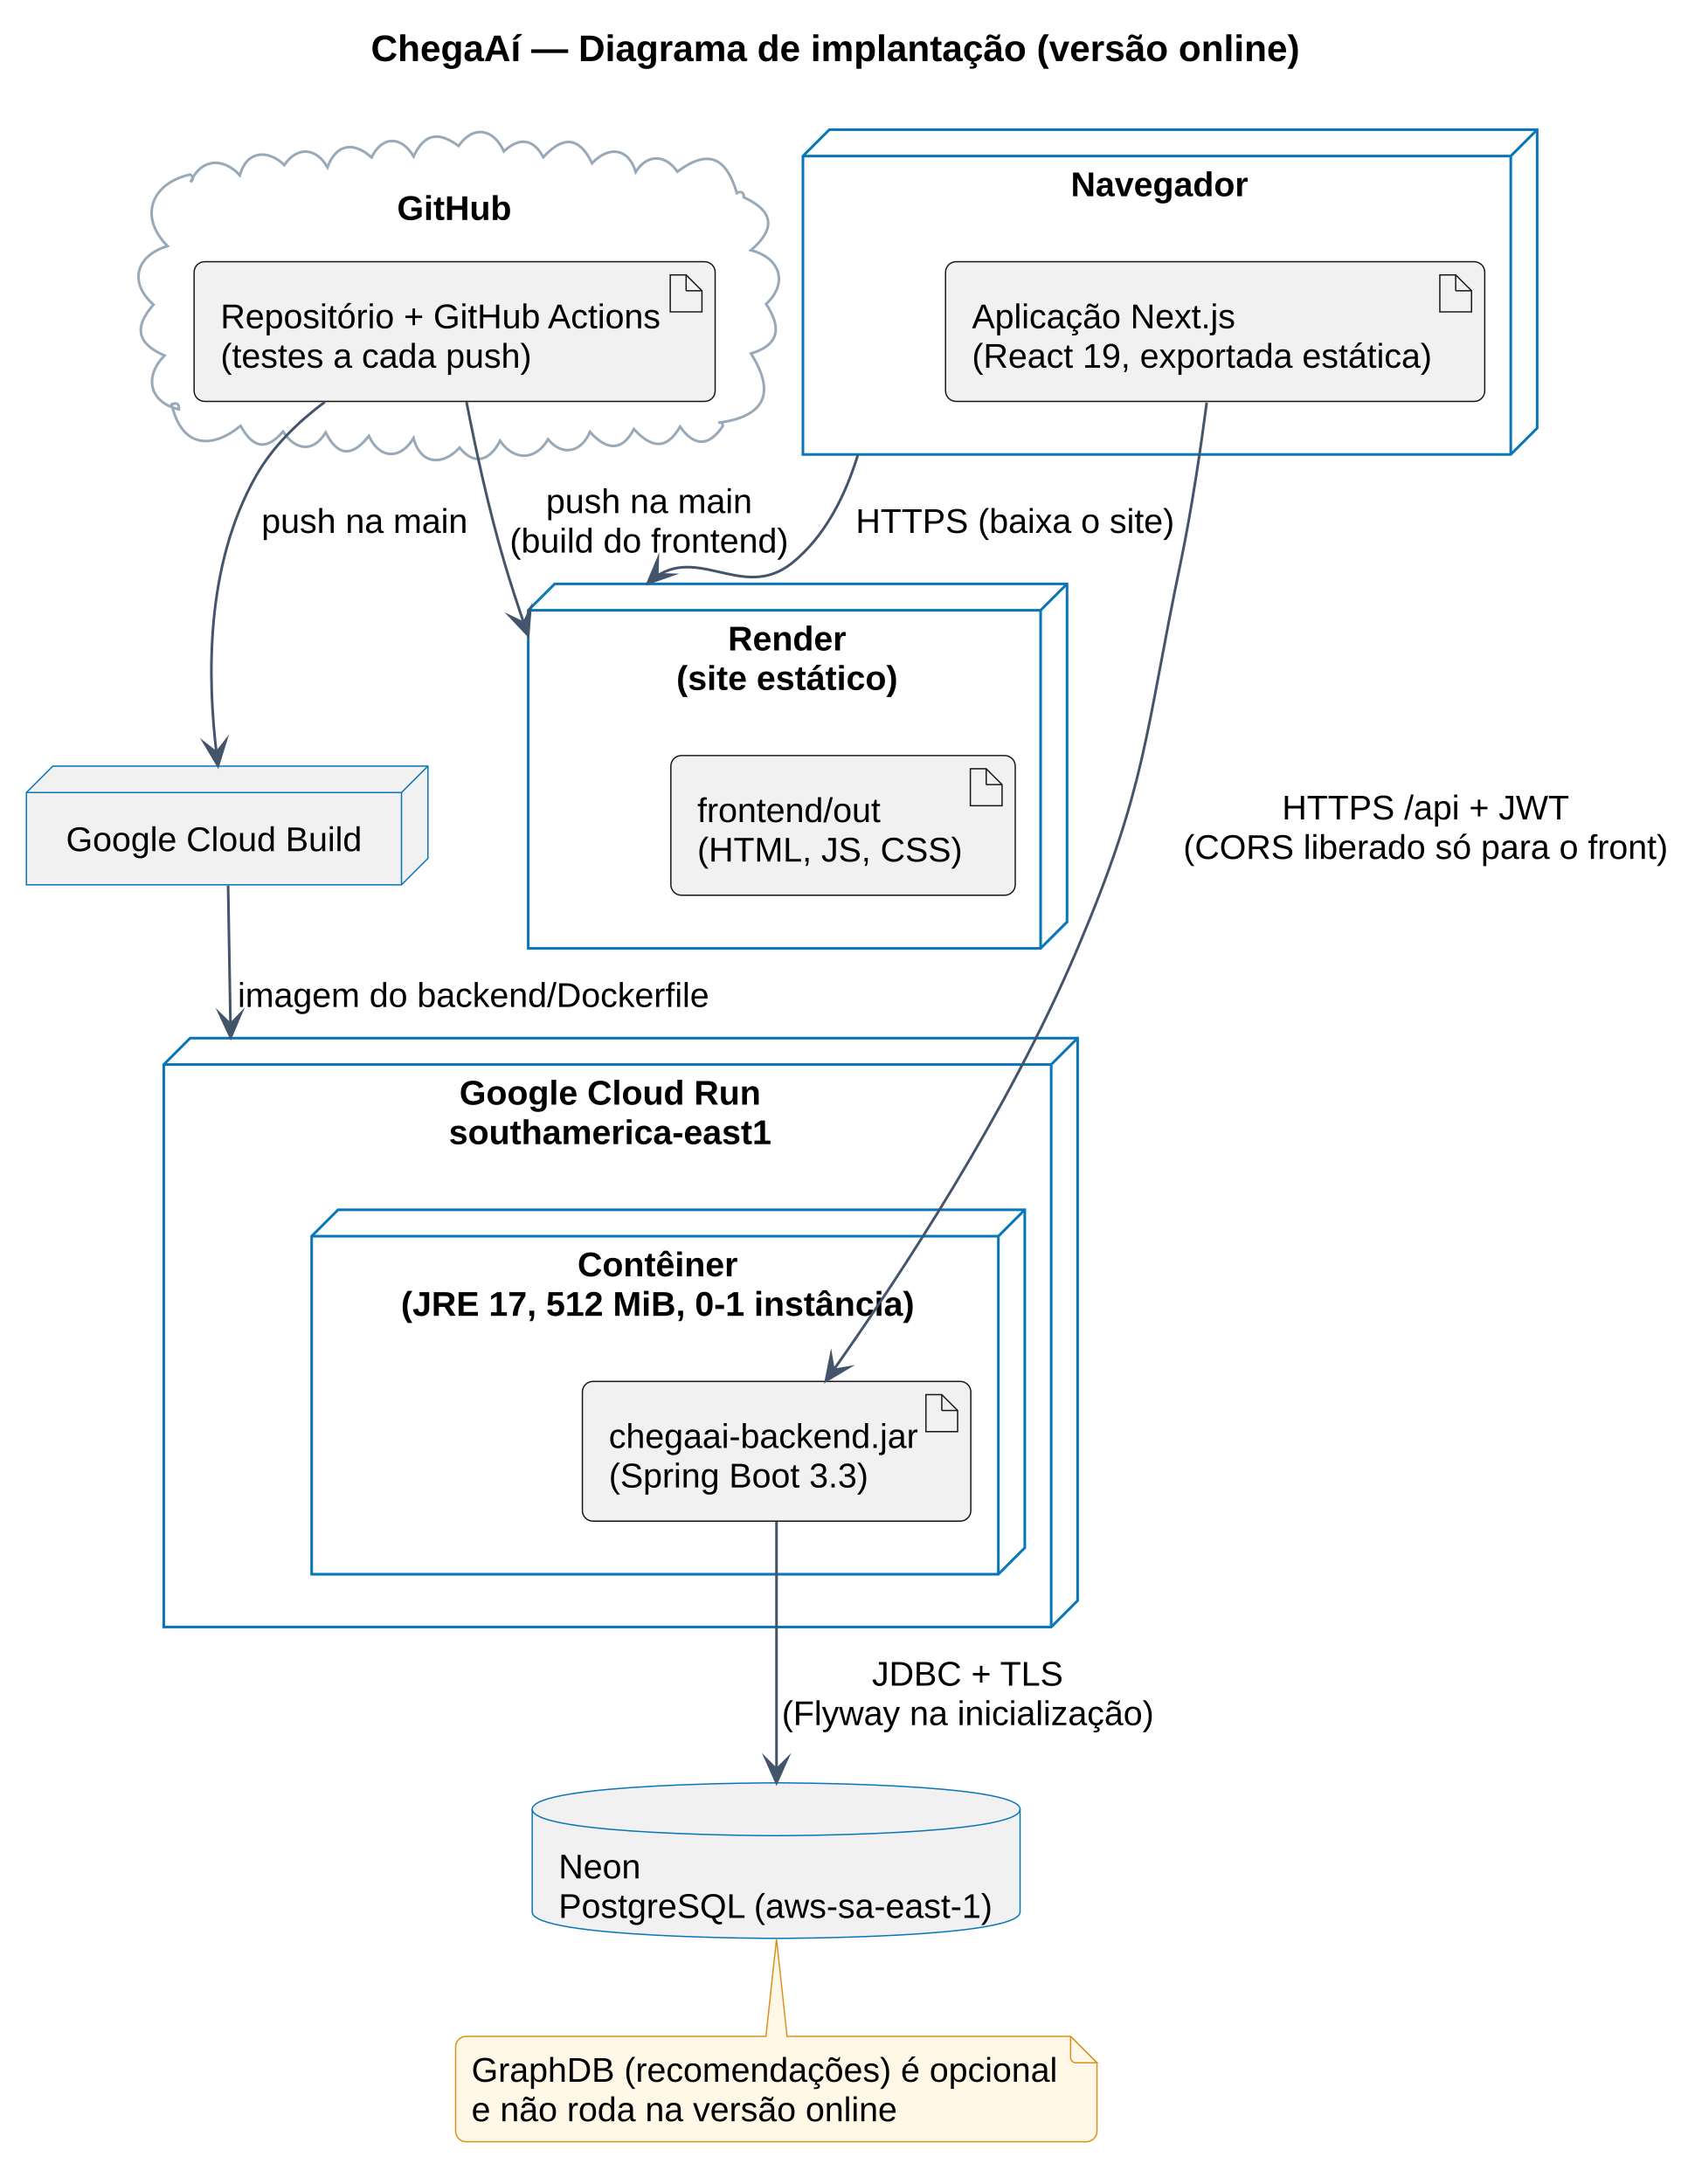
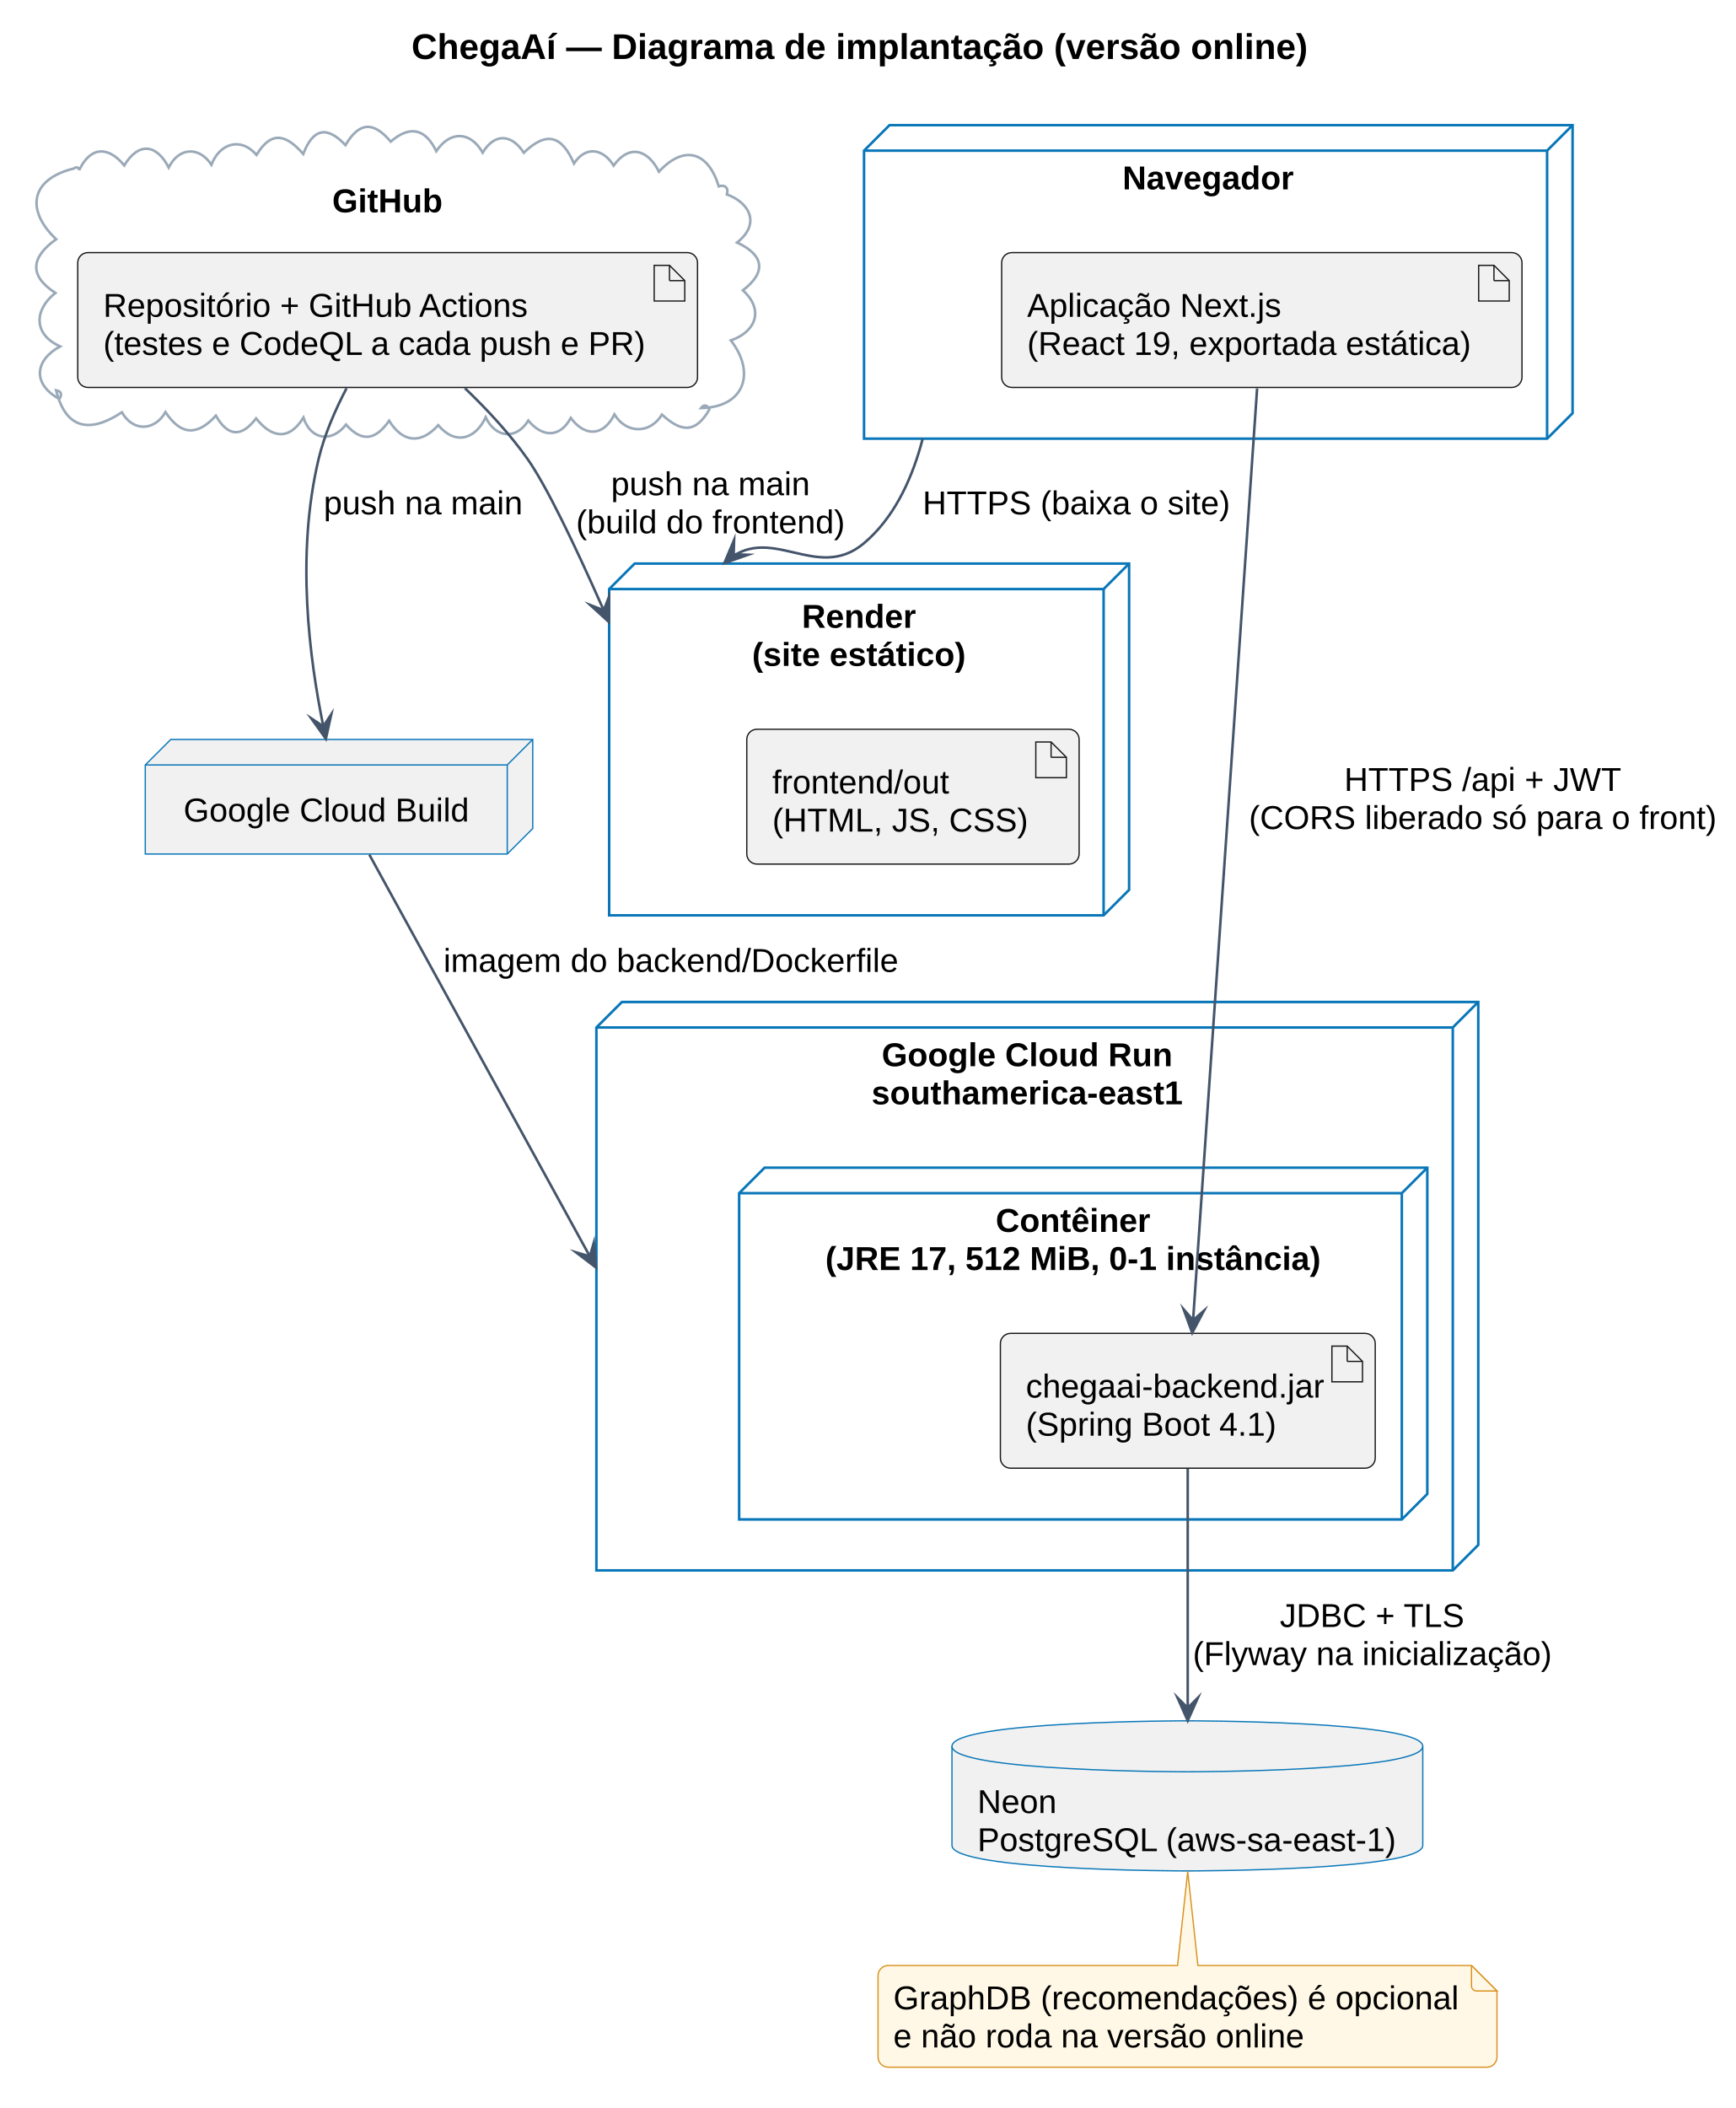
- <svg xmlns="http://www.w3.org/2000/svg" version="1.1" data-diagram-type="DESCRIPTION" style="width:639px;height:827px;background:#FFFFFF;" width="639px" height="827px" viewBox="0 0 639 827" zoomAndPan="magnify" preserveAspectRatio="none" contentStyleType="text/css">
+ <svg xmlns="http://www.w3.org/2000/svg" version="1.1" data-diagram-type="DESCRIPTION" style="width:681px;height:827px;background:#FFFFFF;" width="681px" height="827px" viewBox="0 0 681 827" zoomAndPan="magnify" preserveAspectRatio="none" contentStyleType="text/css">
  <defs />
  <g font-family="sans-serif" lengthAdjust="spacing">
    <g class="title" data-source-line="3">
-       <text x="140.438" y="23.132" fill="#000" font-size="14" textLength="351.647" font-weight="700" font-family="Arial">ChegaAí — Diagrama de implantação (versão online)</text>
+       <text x="161.438" y="23.132" fill="#000" font-size="14" textLength="351.647" font-weight="700" font-family="Arial">ChegaAí — Diagrama de implantação (versão online)</text>
    </g>
    <g class="cluster" data-qualified-name="Navegador" id="ent0001" data-source-line="5">
-       <polygon points="304,59.099,314,49.099,582,49.099,582,162.099,572,172.099,304,172.099,304,59.099" fill="none" style="stroke:#0876B8;stroke-width:1;stroke-linejoin:miter;stroke-miterlimit:10;" />
-       <line x1="572" y1="59.099" x2="582" y2="49.099" style="stroke:#0876B8;stroke-width:1;" />
-       <line x1="304" y1="59.099" x2="572" y2="59.099" style="stroke:#0876B8;stroke-width:1;" />
-       <line x1="572" y1="59.099" x2="572" y2="172.099" style="stroke:#0876B8;stroke-width:1;" />
-       <text x="405.405" y="74.292" fill="#000" font-size="13" textLength="67.19" font-weight="700" font-family="Arial">Navegador</text>
+       <polygon points="339,59.099,349,49.099,617,49.099,617,162.099,607,172.099,339,172.099,339,59.099" fill="none" style="stroke:#0876B8;stroke-width:1;stroke-linejoin:miter;stroke-miterlimit:10;" />
+       <line x1="607" y1="59.099" x2="617" y2="49.099" style="stroke:#0876B8;stroke-width:1;" />
+       <line x1="339" y1="59.099" x2="607" y2="59.099" style="stroke:#0876B8;stroke-width:1;" />
+       <line x1="607" y1="59.099" x2="607" y2="172.099" style="stroke:#0876B8;stroke-width:1;" />
+       <text x="440.405" y="74.292" fill="#000" font-size="13" textLength="67.19" font-weight="700" font-family="Arial">Navegador</text>
    </g>
    <g class="cluster" data-qualified-name="Render" id="ent0003" data-source-line="8">
-       <polygon points="200,231.099,210,221.099,404,221.099,404,349.099,394,359.099,200,359.099,200,231.099" fill="none" style="stroke:#0876B8;stroke-width:1;stroke-linejoin:miter;stroke-miterlimit:10;" />
-       <line x1="394" y1="231.099" x2="404" y2="221.099" style="stroke:#0876B8;stroke-width:1;" />
-       <line x1="200" y1="231.099" x2="394" y2="231.099" style="stroke:#0876B8;stroke-width:1;" />
-       <line x1="394" y1="231.099" x2="394" y2="359.099" style="stroke:#0876B8;stroke-width:1;" />
-       <text x="275.605" y="246.292" fill="#000" font-size="13" textLength="44.789" font-weight="700" font-family="Arial">Render</text>
-       <text x="256.099" y="261.241" fill="#000" font-size="13" textLength="83.802" font-weight="700" font-family="Arial">(site estático)</text>
+       <polygon points="239,231.099,249,221.099,443,221.099,443,349.099,433,359.099,239,359.099,239,231.099" fill="none" style="stroke:#0876B8;stroke-width:1;stroke-linejoin:miter;stroke-miterlimit:10;" />
+       <line x1="433" y1="231.099" x2="443" y2="221.099" style="stroke:#0876B8;stroke-width:1;" />
+       <line x1="239" y1="231.099" x2="433" y2="231.099" style="stroke:#0876B8;stroke-width:1;" />
+       <line x1="433" y1="231.099" x2="433" y2="359.099" style="stroke:#0876B8;stroke-width:1;" />
+       <text x="314.605" y="246.292" fill="#000" font-size="13" textLength="44.789" font-weight="700" font-family="Arial">Render</text>
+       <text x="295.099" y="261.241" fill="#000" font-size="13" textLength="83.802" font-weight="700" font-family="Arial">(site estático)</text>
    </g>
    <g class="cluster" data-qualified-name="CloudRun" id="ent0005" data-source-line="11">
-       <polygon points="62,403.099,72,393.099,408,393.099,408,606.099,398,616.099,62,616.099,62,403.099" fill="none" style="stroke:#0876B8;stroke-width:1;stroke-linejoin:miter;stroke-miterlimit:10;" />
-       <line x1="398" y1="403.099" x2="408" y2="393.099" style="stroke:#0876B8;stroke-width:1;" />
-       <line x1="62" y1="403.099" x2="398" y2="403.099" style="stroke:#0876B8;stroke-width:1;" />
-       <line x1="398" y1="403.099" x2="398" y2="616.099" style="stroke:#0876B8;stroke-width:1;" />
-       <text x="173.954" y="418.292" fill="#000" font-size="13" textLength="114.093" font-weight="700" font-family="Arial">Google Cloud Run</text>
-       <text x="169.945" y="433.241" fill="#000" font-size="13" textLength="122.11" font-weight="700" font-family="Arial">southamerica-east1</text>
+       <polygon points="234,403.099,244,393.099,580,393.099,580,606.099,570,616.099,234,616.099,234,403.099" fill="none" style="stroke:#0876B8;stroke-width:1;stroke-linejoin:miter;stroke-miterlimit:10;" />
+       <line x1="570" y1="403.099" x2="580" y2="393.099" style="stroke:#0876B8;stroke-width:1;" />
+       <line x1="234" y1="403.099" x2="570" y2="403.099" style="stroke:#0876B8;stroke-width:1;" />
+       <line x1="570" y1="403.099" x2="570" y2="616.099" style="stroke:#0876B8;stroke-width:1;" />
+       <text x="345.954" y="418.292" fill="#000" font-size="13" textLength="114.093" font-weight="700" font-family="Arial">Google Cloud Run</text>
+       <text x="341.945" y="433.241" fill="#000" font-size="13" textLength="122.11" font-weight="700" font-family="Arial">southamerica-east1</text>
    </g>
    <g class="cluster" data-qualified-name="CloudRun.Conteiner" id="ent0006" data-source-line="12">
-       <polygon points="118,468.099,128,458.099,388,458.099,388,586.099,378,596.099,118,596.099,118,468.099" fill="none" style="stroke:#0876B8;stroke-width:1;stroke-linejoin:miter;stroke-miterlimit:10;" />
-       <line x1="378" y1="468.099" x2="388" y2="458.099" style="stroke:#0876B8;stroke-width:1;" />
-       <line x1="118" y1="468.099" x2="378" y2="468.099" style="stroke:#0876B8;stroke-width:1;" />
-       <line x1="378" y1="468.099" x2="378" y2="596.099" style="stroke:#0876B8;stroke-width:1;" />
-       <text x="218.665" y="483.292" fill="#000" font-size="13" textLength="60.671" font-weight="700" font-family="Arial">Contêiner</text>
-       <text x="151.824" y="498.241" fill="#000" font-size="13" textLength="194.353" font-weight="700" font-family="Arial">(JRE 17, 512 MiB, 0-1 instância)</text>
+       <polygon points="290,468.099,300,458.099,560,458.099,560,586.099,550,596.099,290,596.099,290,468.099" fill="none" style="stroke:#0876B8;stroke-width:1;stroke-linejoin:miter;stroke-miterlimit:10;" />
+       <line x1="550" y1="468.099" x2="560" y2="458.099" style="stroke:#0876B8;stroke-width:1;" />
+       <line x1="290" y1="468.099" x2="550" y2="468.099" style="stroke:#0876B8;stroke-width:1;" />
+       <line x1="550" y1="468.099" x2="550" y2="596.099" style="stroke:#0876B8;stroke-width:1;" />
+       <text x="390.665" y="483.292" fill="#000" font-size="13" textLength="60.671" font-weight="700" font-family="Arial">Contêiner</text>
+       <text x="323.824" y="498.241" fill="#000" font-size="13" textLength="194.353" font-weight="700" font-family="Arial">(JRE 17, 512 MiB, 0-1 instância)</text>
    </g>
    <g class="cluster" data-qualified-name="GitHub" id="ent0009" data-source-line="17">
-       <path d="M72.148,68.936 C76.175,59.861 84.579,59.579 90.798,66.358 C93.359,56.926 101.539,56.5 107.637,62.499 C112.599,55.232 119.776,55.926 123.977,63.346 C127.348,54.368 133.956,53.544 140.685,59.619 C144.783,51.174 152.096,51.563 156.592,59.227 C160.749,50.402 166.122,49.755 173.619,55.258 C179.335,47.101 187.035,48.94 190.764,57.319 C196.411,51.964 201.887,52.348 205.695,59.512 C212.959,51.617 219.191,51.407 224.165,61.821 C230.15,55.374 237.853,55.656 240.675,65.106 C245.059,58.195 251.977,58.421 256.447,65.006 C268.443,56.124 274.971,59.776 279,73.099 C280.62,72.123 281.709,73.021 281.659,74.744 C293.142,80 293.67,86.707 284.333,94.746 C295.096,97.52 298.758,106.876 290.083,115.133 C295.715,123.773 295.514,130.399 284.331,133.882 C293.866,148.987 289.555,157.735 272,160.099 C273.126,159.605 273.675,160.311 273.658,161.342 C268.479,169.103 262.9,169.251 257.5,161.573 C252.082,171.007 246.251,169.218 239.988,162.489 C235.261,171.699 229.086,169.948 223.373,163.538 C220.255,171.004 213.169,173.159 207.514,166.357 C202.747,174.49 194.592,174.573 189.332,166.925 C185.751,173.935 179.996,176.864 173.992,169.513 C167.785,176.359 159.216,176.225 156.572,165.899 C151.726,174.139 143.678,173.918 139.665,165.075 C133.529,172.897 128.047,173.176 123.303,163.754 C118.464,171.712 111.685,170.408 107.174,163.4 C100.495,171.1 95.676,169.346 91.089,161.267 C79.568,170.585 68.61,169.047 65,153.099 C66.841,152.359 67.913,152.874 67.762,155.011 C56.337,152.33 54.505,142.476 62.294,134.638 C51.762,130.035 50.655,123.863 58.105,115.353 C48.426,106.758 51.736,96.646 63.437,93.196 C52.232,81.907 57.495,69.264 72,66.099 C73.193,66.758 73.367,68.151 72.148,68.936" style="stroke:#9AA9B8;stroke-width:1;" fill="none" />
-       <text x="150.339" y="83.292" fill="#000" font-size="13" textLength="43.323" font-weight="700" font-family="Arial">GitHub</text>
+       <path d="M31.062,66.75 C35.507,57.362 42.515,57.255 48.745,64.896 C54.392,55.603 61.42,56.49 66.198,65.715 C70.102,57.833 78.053,57.233 82.954,64.62 C86.072,56.52 94.147,53.383 100.644,60.759 C106.739,50.742 112.548,53.137 118.981,60.4 C122.74,50.613 128.083,49.019 135.544,56.937 C141.001,47.717 146.504,47.537 153.301,55.558 C160.798,49.062 166.901,50.409 171.173,59.304 C176.584,51.263 184.478,51.364 189.38,59.865 C194.133,52.015 200.801,52.624 205.508,59.915 C214.513,51.278 220.4,53.194 225.204,64.14 C229.9,56.985 236.764,58.41 240.74,64.957 C247.146,56.166 254.424,59.036 258.528,67.35 C268.574,56.502 277.898,59.673 282,73.099 C284.507,72.275 285.959,73.814 285.192,76.277 C294.272,79.617 298.419,87.925 289.181,95.139 C299.593,99.994 300.97,106.622 291.47,113.907 C299.984,121.652 296.466,130.191 286.747,133.554 C296.442,145.918 292.473,159.758 275,160.099 C276.259,158.45 277.562,158.966 278.346,160.586 C272.843,170.318 267.06,169.404 259.726,162.655 C254.964,170.379 245.771,170.209 241.064,162.589 C236.786,171.207 229.529,171.487 223.949,163.97 C219.525,172.08 212.609,171.42 207.29,164.996 C202.409,172.869 194.214,171.647 190.56,163.698 C186.566,172.259 178.71,174.838 171.939,166.818 C165.14,174.364 158.016,173.681 152.681,165.072 C147.523,172.416 142.217,173.848 135.754,166.584 C130.202,173.746 121.97,172.715 119.048,163.844 C113.338,173.118 106.471,171.7 100.489,164.145 C94.681,171.696 89.438,171.365 84.703,163.075 C77.399,171.072 71.015,170.876 64.933,161.672 C60.634,169.127 52.201,169.463 47.833,161.749 C35.868,169.678 25.962,169.07 22,153.099 C24.221,153.576 24.388,154.809 23.289,156.533 C12.69,150.676 13.483,141.453 23.586,135.895 C12.846,131.099 13.488,121.386 21.739,114.918 C10.843,107.884 12.562,100.609 22.032,93.858 C9.954,82.393 11.951,70.252 29,66.099 C29.873,65.444 30.812,65.432 31.062,66.75" style="stroke:#9AA9B8;stroke-width:1;" fill="none" />
+       <text x="130.339" y="83.292" fill="#000" font-size="13" textLength="43.323" font-weight="700" font-family="Arial">GitHub</text>
    </g>
    <g class="entity" data-qualified-name="Neon" id="ent0008" data-source-line="16">
-       <path d="M201.5,685.099 C201.5,675.099 293.861,675.099 293.861,675.099 C293.861,675.099 386.222,675.099 386.222,685.099 L386.222,723.996 C386.222,733.996 293.861,733.996 293.861,733.996 C293.861,733.996 201.5,733.996 201.5,723.996 L201.5,685.099" style="stroke:#0876B8;stroke-width:0.5;" fill="#F1F1F1" />
-       <path d="M201.5,685.099 C201.5,695.099 293.861,695.099 293.861,695.099 C293.861,695.099 386.222,695.099 386.222,685.099" style="stroke:#0876B8;stroke-width:0.5;" fill="none" />
-       <text x="211.5" y="711.292" fill="#000" font-size="13" textLength="31.078" font-family="Arial">Neon</text>
-       <text x="211.5" y="726.241" fill="#000" font-size="13" textLength="164.722" font-family="Arial">PostgreSQL (aws-sa-east-1)</text>
+       <path d="M373.5,685.099 C373.5,675.099 465.861,675.099 465.861,675.099 C465.861,675.099 558.222,675.099 558.222,685.099 L558.222,723.996 C558.222,733.996 465.861,733.996 465.861,733.996 C465.861,733.996 373.5,733.996 373.5,723.996 L373.5,685.099" style="stroke:#0876B8;stroke-width:0.5;" fill="#F1F1F1" />
+       <path d="M373.5,685.099 C373.5,695.099 465.861,695.099 465.861,695.099 C465.861,695.099 558.222,695.099 558.222,685.099" style="stroke:#0876B8;stroke-width:0.5;" fill="none" />
+       <text x="383.5" y="711.292" fill="#000" font-size="13" textLength="31.078" font-family="Arial">Neon</text>
+       <text x="383.5" y="726.241" fill="#000" font-size="13" textLength="164.722" font-family="Arial">PostgreSQL (aws-sa-east-1)</text>
    </g>
    <g class="entity" data-qualified-name="CloudBuild" id="ent0011" data-source-line="20">
-       <polygon points="10,300.099,20,290.099,162.017,290.099,162.017,325.047,152.017,335.047,10,335.047,10,300.099" fill="#F1F1F1" style="stroke:#0876B8;stroke-width:0.5;stroke-linejoin:miter;stroke-miterlimit:10;" />
-       <line x1="152.017" y1="300.099" x2="162.017" y2="290.099" style="stroke:#0876B8;stroke-width:0.5;" />
-       <line x1="10" y1="300.099" x2="152.017" y2="300.099" style="stroke:#0876B8;stroke-width:0.5;" />
-       <line x1="152.017" y1="300.099" x2="152.017" y2="335.047" style="stroke:#0876B8;stroke-width:0.5;" />
-       <text x="25" y="322.292" fill="#000" font-size="13" textLength="112.017" font-family="Arial">Google Cloud Build</text>
+       <polygon points="57,300.099,67,290.099,209.017,290.099,209.017,325.047,199.017,335.047,57,335.047,57,300.099" fill="#F1F1F1" style="stroke:#0876B8;stroke-width:0.5;stroke-linejoin:miter;stroke-miterlimit:10;" />
+       <line x1="199.017" y1="300.099" x2="209.017" y2="290.099" style="stroke:#0876B8;stroke-width:0.5;" />
+       <line x1="57" y1="300.099" x2="199.017" y2="300.099" style="stroke:#0876B8;stroke-width:0.5;" />
+       <line x1="199.017" y1="300.099" x2="199.017" y2="335.047" style="stroke:#0876B8;stroke-width:0.5;" />
+       <text x="72" y="322.292" fill="#000" font-size="13" textLength="112.017" font-family="Arial">Google Cloud Build</text>
    </g>
    <g class="entity" data-qualified-name="GMN18" id="ent0019" data-source-line="30">
-       <path d="M172.5,775.099 L172.5,806.996 A4,4 0 0 0 176.5,810.996 L411.338,810.996 A4,4 0 0 0 415.338,806.996 L415.338,781.099 L405.338,771.099 L298,771.099 L294,734.206 L290,771.099 L176.5,771.099 A4,4 0 0 0 172.5,775.099" style="stroke:#D99220;stroke-width:0.5;" fill="#FFF8E6" />
-       <path d="M405.338,771.099 L405.338,779.099 A2,2 0 0 0 407.338,781.099 L415.338,781.099 L405.338,771.099" style="stroke:#D99220;stroke-width:0.5;" fill="#FFF8E6" />
-       <text x="178.5" y="788.292" fill="#000" font-size="13" textLength="221.838" font-family="Arial">GraphDB (recomendações) é opcional</text>
-       <text x="178.5" y="803.241" fill="#000" font-size="13" textLength="161.173" font-family="Arial">e não roda na versão online</text>
+       <path d="M344.5,775.099 L344.5,806.996 A4,4 0 0 0 348.5,810.996 L583.338,810.996 A4,4 0 0 0 587.338,806.996 L587.338,781.099 L577.338,771.099 L470,771.099 L466,734.206 L462,771.099 L348.5,771.099 A4,4 0 0 0 344.5,775.099" style="stroke:#D99220;stroke-width:0.5;" fill="#FFF8E6" />
+       <path d="M577.338,771.099 L577.338,779.099 A2,2 0 0 0 579.338,781.099 L587.338,781.099 L577.338,771.099" style="stroke:#D99220;stroke-width:0.5;" fill="#FFF8E6" />
+       <text x="350.5" y="788.292" fill="#000" font-size="13" textLength="221.838" font-family="Arial">GraphDB (recomendações) é opcional</text>
+       <text x="350.5" y="803.241" fill="#000" font-size="13" textLength="161.173" font-family="Arial">e não roda na versão online</text>
    </g>
    <g class="entity" data-qualified-name="Navegador.SPA" id="ent0002" data-source-line="6">
-       <rect x="358" y="99.099" width="204.148" height="52.897" fill="#F1F1F1" style="stroke:#181818;stroke-width:0.5;" rx="4" ry="4" />
-       <polygon points="545.148,104.099,545.148,118.099,557.148,118.099,557.148,110.099,551.148,104.099,545.148,104.099" fill="#F1F1F1" style="stroke:#181818;stroke-width:0.5;stroke-linejoin:miter;stroke-miterlimit:10;" />
-       <line x1="551.148" y1="104.099" x2="551.148" y2="110.099" style="stroke:#181818;stroke-width:0.5;" />
-       <line x1="557.148" y1="110.099" x2="551.148" y2="110.099" style="stroke:#181818;stroke-width:0.5;" />
-       <text x="368" y="124.292" fill="#000" font-size="13" textLength="99.709" font-family="Arial">Aplicação Next.js</text>
-       <text x="368" y="139.241" fill="#000" font-size="13" textLength="174.148" font-family="Arial">(React 19, exportada estática)</text>
+       <rect x="393" y="99.099" width="204.148" height="52.897" fill="#F1F1F1" style="stroke:#181818;stroke-width:0.5;" rx="4" ry="4" />
+       <polygon points="580.148,104.099,580.148,118.099,592.148,118.099,592.148,110.099,586.148,104.099,580.148,104.099" fill="#F1F1F1" style="stroke:#181818;stroke-width:0.5;stroke-linejoin:miter;stroke-miterlimit:10;" />
+       <line x1="586.148" y1="104.099" x2="586.148" y2="110.099" style="stroke:#181818;stroke-width:0.5;" />
+       <line x1="592.148" y1="110.099" x2="586.148" y2="110.099" style="stroke:#181818;stroke-width:0.5;" />
+       <text x="403" y="124.292" fill="#000" font-size="13" textLength="99.709" font-family="Arial">Aplicação Next.js</text>
+       <text x="403" y="139.241" fill="#000" font-size="13" textLength="174.148" font-family="Arial">(React 19, exportada estática)</text>
    </g>
    <g class="entity" data-qualified-name="Render.Estatico" id="ent0004" data-source-line="9">
-       <rect x="254" y="286.099" width="130.395" height="52.897" fill="#F1F1F1" style="stroke:#181818;stroke-width:0.5;" rx="4" ry="4" />
-       <polygon points="367.395,291.099,367.395,305.099,379.395,305.099,379.395,297.099,373.395,291.099,367.395,291.099" fill="#F1F1F1" style="stroke:#181818;stroke-width:0.5;stroke-linejoin:miter;stroke-miterlimit:10;" />
-       <line x1="373.395" y1="291.099" x2="373.395" y2="297.099" style="stroke:#181818;stroke-width:0.5;" />
-       <line x1="379.395" y1="297.099" x2="373.395" y2="297.099" style="stroke:#181818;stroke-width:0.5;" />
-       <text x="264" y="311.292" fill="#000" font-size="13" textLength="69.386" font-family="Arial">frontend/out</text>
-       <text x="264" y="326.241" fill="#000" font-size="13" textLength="100.395" font-family="Arial">(HTML, JS, CSS)</text>
+       <rect x="293" y="286.099" width="130.395" height="52.897" fill="#F1F1F1" style="stroke:#181818;stroke-width:0.5;" rx="4" ry="4" />
+       <polygon points="406.395,291.099,406.395,305.099,418.395,305.099,418.395,297.099,412.395,291.099,406.395,291.099" fill="#F1F1F1" style="stroke:#181818;stroke-width:0.5;stroke-linejoin:miter;stroke-miterlimit:10;" />
+       <line x1="412.395" y1="291.099" x2="412.395" y2="297.099" style="stroke:#181818;stroke-width:0.5;" />
+       <line x1="418.395" y1="297.099" x2="412.395" y2="297.099" style="stroke:#181818;stroke-width:0.5;" />
+       <text x="303" y="311.292" fill="#000" font-size="13" textLength="69.386" font-family="Arial">frontend/out</text>
+       <text x="303" y="326.241" fill="#000" font-size="13" textLength="100.395" font-family="Arial">(HTML, JS, CSS)</text>
    </g>
    <g class="entity" data-qualified-name="CloudRun.Conteiner.Api" id="ent0007" data-source-line="13">
-       <rect x="220.5" y="523.099" width="147.076" height="52.897" fill="#F1F1F1" style="stroke:#181818;stroke-width:0.5;" rx="4" ry="4" />
-       <polygon points="350.576,528.099,350.576,542.099,362.576,542.099,362.576,534.099,356.576,528.099,350.576,528.099" fill="#F1F1F1" style="stroke:#181818;stroke-width:0.5;stroke-linejoin:miter;stroke-miterlimit:10;" />
-       <line x1="356.576" y1="528.099" x2="356.576" y2="534.099" style="stroke:#181818;stroke-width:0.5;" />
-       <line x1="362.576" y1="534.099" x2="356.576" y2="534.099" style="stroke:#181818;stroke-width:0.5;" />
-       <text x="230.5" y="548.292" fill="#000" font-size="13" textLength="117.076" font-family="Arial">chegaai-backend.jar</text>
-       <text x="230.5" y="563.241" fill="#000" font-size="13" textLength="98.274" font-family="Arial">(Spring Boot 3.3)</text>
+       <rect x="392.5" y="523.099" width="147.076" height="52.897" fill="#F1F1F1" style="stroke:#181818;stroke-width:0.5;" rx="4" ry="4" />
+       <polygon points="522.576,528.099,522.576,542.099,534.576,542.099,534.576,534.099,528.576,528.099,522.576,528.099" fill="#F1F1F1" style="stroke:#181818;stroke-width:0.5;stroke-linejoin:miter;stroke-miterlimit:10;" />
+       <line x1="528.576" y1="528.099" x2="528.576" y2="534.099" style="stroke:#181818;stroke-width:0.5;" />
+       <line x1="534.576" y1="534.099" x2="528.576" y2="534.099" style="stroke:#181818;stroke-width:0.5;" />
+       <text x="402.5" y="548.292" fill="#000" font-size="13" textLength="117.076" font-family="Arial">chegaai-backend.jar</text>
+       <text x="402.5" y="563.241" fill="#000" font-size="13" textLength="98.274" font-family="Arial">(Spring Boot 4.1)</text>
    </g>
    <g class="entity" data-qualified-name="GitHub.Repo" id="ent0010" data-source-line="18">
-       <rect x="73.5" y="99.099" width="197.273" height="52.897" fill="#F1F1F1" style="stroke:#181818;stroke-width:0.5;" rx="4" ry="4" />
-       <polygon points="253.773,104.099,253.773,118.099,265.773,118.099,265.773,110.099,259.773,104.099,253.773,104.099" fill="#F1F1F1" style="stroke:#181818;stroke-width:0.5;stroke-linejoin:miter;stroke-miterlimit:10;" />
-       <line x1="259.773" y1="104.099" x2="259.773" y2="110.099" style="stroke:#181818;stroke-width:0.5;" />
-       <line x1="265.773" y1="110.099" x2="259.773" y2="110.099" style="stroke:#181818;stroke-width:0.5;" />
-       <text x="83.5" y="124.292" fill="#000" font-size="13" textLength="167.273" font-family="Arial">Repositório + GitHub Actions</text>
-       <text x="83.5" y="139.241" fill="#000" font-size="13" textLength="117.787" font-family="Arial">(testes a cada push)</text>
+       <rect x="30.5" y="99.099" width="243.173" height="52.897" fill="#F1F1F1" style="stroke:#181818;stroke-width:0.5;" rx="4" ry="4" />
+       <polygon points="256.673,104.099,256.673,118.099,268.673,118.099,268.673,110.099,262.673,104.099,256.673,104.099" fill="#F1F1F1" style="stroke:#181818;stroke-width:0.5;stroke-linejoin:miter;stroke-miterlimit:10;" />
+       <line x1="262.673" y1="104.099" x2="262.673" y2="110.099" style="stroke:#181818;stroke-width:0.5;" />
+       <line x1="268.673" y1="110.099" x2="262.673" y2="110.099" style="stroke:#181818;stroke-width:0.5;" />
+       <text x="40.5" y="124.292" fill="#000" font-size="13" textLength="167.273" font-family="Arial">Repositório + GitHub Actions</text>
+       <text x="40.5" y="139.241" fill="#000" font-size="13" textLength="213.173" font-family="Arial">(testes e CodeQL a cada push e PR)</text>
    </g>
    <g class="link" data-entity-1="ent0001" data-entity-2="ent0003" id="lnk12" data-link-type="dependency">
-       <polygon points="245.209,220.9,254.504,217.644,248.85,217.473,249.021,211.819,245.209,220.9" fill="#44546A" style="stroke:#44546A;stroke-width:1;stroke-linejoin:miter;stroke-miterlimit:10;" />
-       <path d="M324.783,172.316 C324.749,172.427 324.715,172.537 324.681,172.648 C324.408,173.531 324.124,174.415 323.83,175.3 C319.121,189.451 311.699,203.629 300,213.099 C290.4,220.869 281.106,218.593 271.984,216.513 C267.423,215.473 262.905,214.481 258.413,214.819 C256.167,214.988 253.928,215.489 251.693,216.482 C250.576,216.979 249.459,217.598 248.344,218.361 C247.786,218.742 247.229,219.16 246.671,219.615 C246.393,219.843 246.114,220.08 245.836,220.327 C245.696,220.451 245.557,220.577 245.418,220.705 C245.348,220.77 248.919,217.408 248.85,217.473" style="stroke:#44546A;stroke-width:1;" fill="none" />
-       <text x="324" y="201.792" fill="#000" font-size="13" textLength="120.644" font-family="Arial">HTTPS (baixa o site)</text>
+       <polygon points="284.209,220.9,293.504,217.646,287.85,217.474,288.022,211.819,284.209,220.9" fill="#44546A" style="stroke:#44546A;stroke-width:1;stroke-linejoin:miter;stroke-miterlimit:10;" />
+       <path d="M361.988,172.196 C361.959,172.307 361.93,172.417 361.901,172.527 C361.669,173.41 361.427,174.294 361.174,175.178 C357.125,189.323 350.338,203.528 339,213.099 C329.562,221.066 320.268,218.79 311.105,216.66 C306.524,215.595 301.976,214.567 297.459,214.874 C295.2,215.027 292.949,215.515 290.706,216.498 C289.585,216.99 288.465,217.605 287.347,218.365 C286.789,218.745 286.23,219.161 285.672,219.616 C285.393,219.844 285.115,220.081 284.836,220.327 C284.696,220.451 284.557,220.577 284.418,220.705 C284.348,220.77 287.92,217.408 287.85,217.474" style="stroke:#44546A;stroke-width:1;" fill="none" />
+       <text x="362" y="201.792" fill="#000" font-size="13" textLength="120.644" font-family="Arial">HTTPS (baixa o site)</text>
    </g>
    <g class="link" data-entity-1="ent0002" data-entity-2="ent0007" id="lnk13" data-link-type="dependency">
-       <polygon points="312.707,522.871,321.163,517.821,315.589,518.785,314.625,513.211,312.707,522.871" fill="#44546A" style="stroke:#44546A;stroke-width:1;stroke-linejoin:miter;stroke-miterlimit:10;" />
-       <path d="M456.881,152.471 C454.612,169.73 451.206,192.879 447,213.099 C433.321,278.855 434.236,297.271 408,359.099 C381.605,421.303 340.502,483.459 315.589,518.785" style="stroke:#44546A;stroke-width:1;" fill="none" />
-       <text x="485.407" y="310.292" fill="#000" font-size="13" textLength="108.71" font-family="Arial">HTTPS /api + JWT</text>
-       <text x="448" y="325.241" fill="#000" font-size="13" textLength="183.523" font-family="Arial">(CORS liberado só para o front)</text>
+       <polygon points="467.766,522.906,472.373,514.201,468.108,517.917,464.392,513.653,467.766,522.906" fill="#44546A" style="stroke:#44546A;stroke-width:1;stroke-linejoin:miter;stroke-miterlimit:10;" />
+       <path d="M493.23,152.361 C488.046,227.789 473.286,442.579 468.108,517.917" style="stroke:#44546A;stroke-width:1;" fill="none" />
+       <text x="527.407" y="310.292" fill="#000" font-size="13" textLength="108.71" font-family="Arial">HTTPS /api + JWT</text>
+       <text x="490" y="325.241" fill="#000" font-size="13" textLength="183.523" font-family="Arial">(CORS liberado só para o front)</text>
    </g>
    <g class="link" data-entity-1="ent0007" data-entity-2="ent0008" id="lnk14" data-link-type="dependency">
-       <polygon points="294,675.041,298,666.041,294,670.041,290,666.041,294,675.041" fill="#44546A" style="stroke:#44546A;stroke-width:1;stroke-linejoin:miter;stroke-miterlimit:10;" />
-       <path d="M294,576.207 C294,603.515 294,641.655 294,670.041" style="stroke:#44546A;stroke-width:1;" fill="none" />
-       <text x="330.138" y="638.292" fill="#000" font-size="13" textLength="72.604" font-family="Arial">JDBC + TLS</text>
-       <text x="296" y="653.241" fill="#000" font-size="13" textLength="140.88" font-family="Arial">(Flyway na inicialização)</text>
+       <polygon points="466,675.041,470,666.041,466,670.041,462,666.041,466,675.041" fill="#44546A" style="stroke:#44546A;stroke-width:1;stroke-linejoin:miter;stroke-miterlimit:10;" />
+       <path d="M466,576.207 C466,603.515 466,641.655 466,670.041" style="stroke:#44546A;stroke-width:1;" fill="none" />
+       <text x="502.138" y="638.292" fill="#000" font-size="13" textLength="72.604" font-family="Arial">JDBC + TLS</text>
+       <text x="468" y="653.241" fill="#000" font-size="13" textLength="140.88" font-family="Arial">(Flyway na inicialização)</text>
    </g>
    <g class="link" data-entity-1="ent0010" data-entity-2="ent0011" id="lnk15" data-link-type="dependency">
-       <polygon points="82.538,289.956,85.445,280.546,81.947,284.991,77.502,281.492,82.538,289.956" fill="#44546A" style="stroke:#44546A;stroke-width:1;stroke-linejoin:miter;stroke-miterlimit:10;" />
-       <path d="M122.98,152.209 C112.783,159.818 103.249,169.117 97,180.099 C77.399,214.546 78.675,257.524 81.947,284.991" style="stroke:#44546A;stroke-width:1;" fill="none" />
-       <text x="99" y="201.792" fill="#000" font-size="13" textLength="78.051" font-family="Arial">push na main</text>
+       <polygon points="127.85,289.855,129.972,280.237,126.851,284.956,122.133,281.835,127.85,289.855" fill="#44546A" style="stroke:#44546A;stroke-width:1;stroke-linejoin:miter;stroke-miterlimit:10;" />
+       <path d="M135.968,152.327 C131.507,160.844 127.265,170.585 125,180.099 C115.996,217.924 121.48,258.602 126.851,284.956" style="stroke:#44546A;stroke-width:1;" fill="none" />
+       <text x="127" y="201.792" fill="#000" font-size="13" textLength="78.051" font-family="Arial">push na main</text>
    </g>
    <g class="link" data-entity-1="ent0011" data-entity-2="ent0005" id="lnk16" data-link-type="dependency">
-       <polygon points="87.348,392.818,91.195,383.751,87.263,387.819,83.196,383.887,87.348,392.818" fill="#44546A" style="stroke:#44546A;stroke-width:1;stroke-linejoin:miter;stroke-miterlimit:10;" />
-       <path d="M86.369,335.286 C86.577,347.472 86.856,363.913 87.169,382.291 C87.208,384.588 87.248,386.916 87.288,389.269 C87.308,390.446 87.243,386.63 87.263,387.819" style="stroke:#44546A;stroke-width:1;" fill="none" />
-       <text x="90" y="381.292" fill="#000" font-size="13" textLength="178.477" font-family="Arial">imagem do backend/Dockerfile</text>
+       <polygon points="233.825,497.272,233.001,487.458,231.419,492.889,225.988,491.307,233.825,497.272" fill="#44546A" style="stroke:#44546A;stroke-width:1;stroke-linejoin:miter;stroke-miterlimit:10;" />
+       <path d="M144.905,335.286 C158.284,359.658 181.005,401.049 202.892,440.921 C213.835,460.857 222.164,476.03 231.419,492.889" style="stroke:#44546A;stroke-width:1;" fill="none" />
+       <text x="174" y="381.292" fill="#000" font-size="13" textLength="178.477" font-family="Arial">imagem do backend/Dockerfile</text>
    </g>
    <g class="link" data-entity-1="ent0010" data-entity-2="ent0003" id="lnk17" data-link-type="dependency">
-       <polygon points="199.965,240.62,200.76,230.803,198.31,235.902,193.211,233.452,199.965,240.62" fill="#44546A" style="stroke:#44546A;stroke-width:1;stroke-linejoin:miter;stroke-miterlimit:10;" />
-       <path d="M176.624,152.201 C180,169.548 185.022,192.901 191,213.099 C193.398,221.2 196.137,229.589 199.016,237.897 C199.196,238.417 199.376,238.936 199.557,239.454 C199.648,239.713 199.738,239.973 199.829,240.232 C199.874,240.361 198.265,235.773 198.31,235.902" style="stroke:#44546A;stroke-width:1;" fill="none" />
-       <text x="206.73" y="194.292" fill="#000" font-size="13" textLength="78.051" font-family="Arial">push na main</text>
-       <text x="193" y="209.241" fill="#000" font-size="13" textLength="105.511" font-family="Arial">(build do frontend)</text>
+       <polygon points="238.873,244.003,238.929,234.154,236.868,239.423,231.6,237.362,238.873,244.003" fill="#44546A" style="stroke:#44546A;stroke-width:1;stroke-linejoin:miter;stroke-miterlimit:10;" />
+       <path d="M182.392,152.273 C191.052,160.563 200.02,170.188 207,180.099 C214.406,190.613 225.5,213.789 236.142,237.801 C236.807,239.302 237.47,240.806 238.131,242.311 C238.296,242.687 238.461,243.063 238.625,243.439 C238.708,243.627 236.786,239.234 236.868,239.423" style="stroke:#44546A;stroke-width:1;" fill="none" />
+       <text x="239.73" y="194.292" fill="#000" font-size="13" textLength="78.051" font-family="Arial">push na main</text>
+       <text x="226" y="209.241" fill="#000" font-size="13" textLength="105.511" font-family="Arial">(build do frontend)</text>
    </g>
  </g>
</svg>
